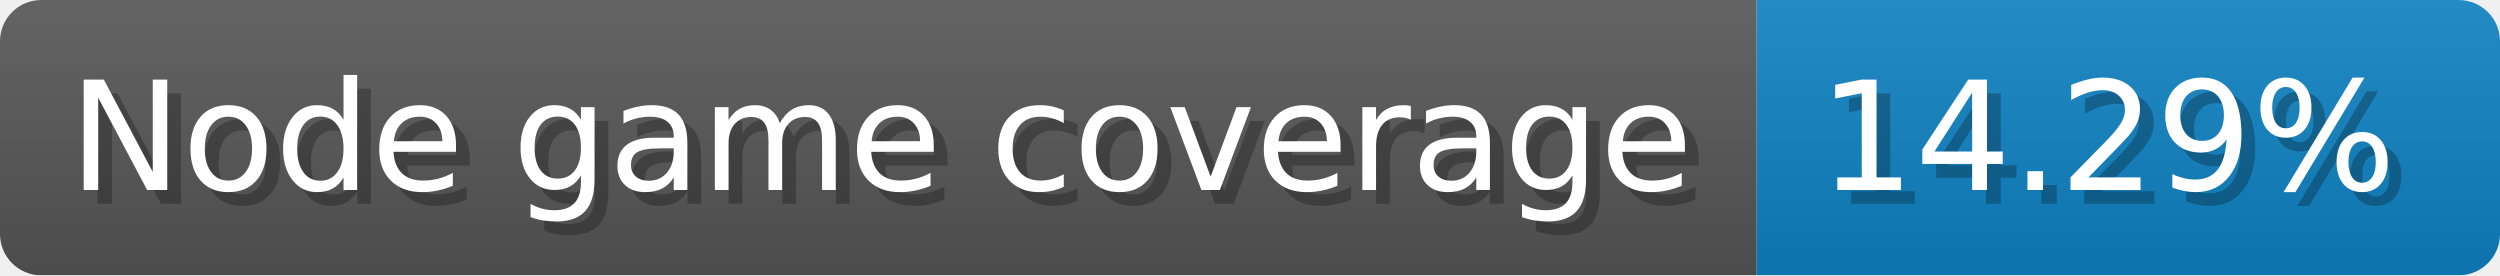
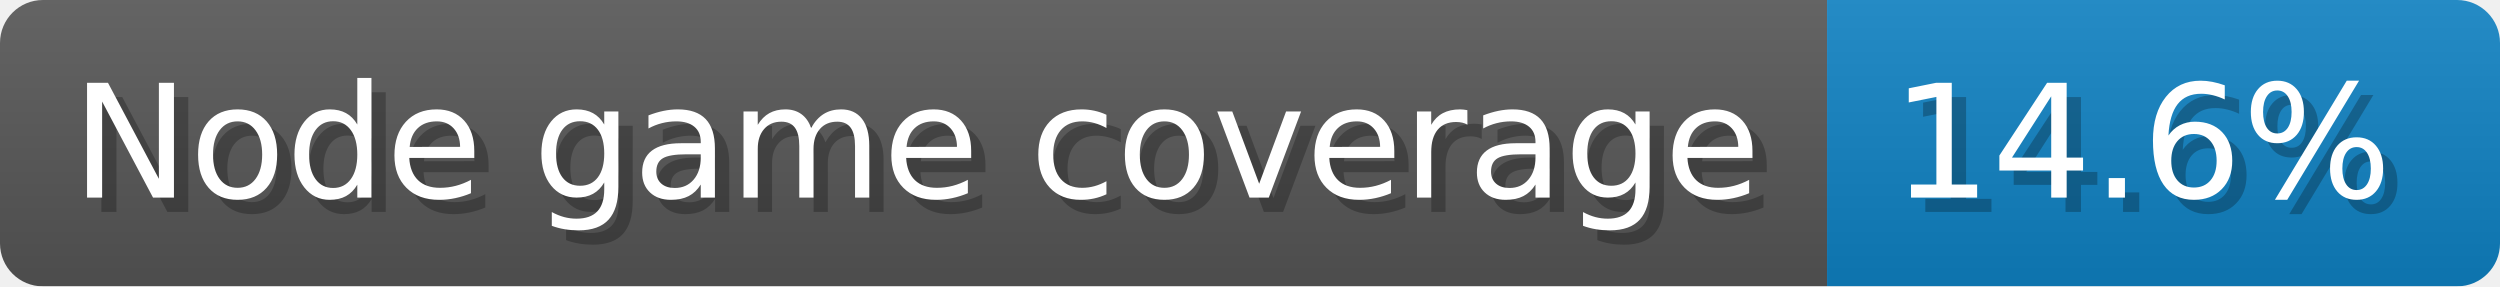
- <svg xmlns="http://www.w3.org/2000/svg" width="181.6" height="20" viewBox="0 0 1816 200" role="img" aria-label="Node game coverage: 14.29%">
+ <svg xmlns="http://www.w3.org/2000/svg" width="174.6" height="20" viewBox="0 0 1746 200" role="img" aria-label="Node game coverage: 14.6%">
  <linearGradient id="a" x2="0" y2="100%">
    <stop offset="0" stop-opacity=".1" stop-color="#EEE" />
    <stop offset="1" stop-opacity=".1" />
  </linearGradient>
  <mask id="m">
-     <rect width="1816" height="200" rx="30" fill="#FFF" />
+     <rect width="1746" height="200" rx="30" fill="#FFF" />
  </mask>
  <g mask="url(#m)">
    <rect width="1276" height="200" fill="#555" />
-     <rect width="540" height="200" fill="#0f80c1" x="1276" />
-     <rect width="1816" height="200" fill="url(#a)" />
+     <rect width="470" height="200" fill="#0f80c1" x="1276" />
+     <rect width="1746" height="200" fill="url(#a)" />
  </g>
  <g aria-hidden="true" fill="#fff" text-anchor="start" font-family="Verdana,DejaVu Sans,sans-serif" font-size="110">
    <text x="60" y="148" textLength="1176" fill="#000" opacity="0.25">Node game coverage</text>
    <text x="50" y="138" textLength="1176">Node game coverage</text>
-     <text x="1331" y="148" textLength="440" fill="#000" opacity="0.25">14.29%</text>
-     <text x="1321" y="138" textLength="440">14.29%</text>
+     <text x="1331" y="148" textLength="370" fill="#000" opacity="0.25">14.6%</text>
+     <text x="1321" y="138" textLength="370">14.6%</text>
  </g>
</svg>
